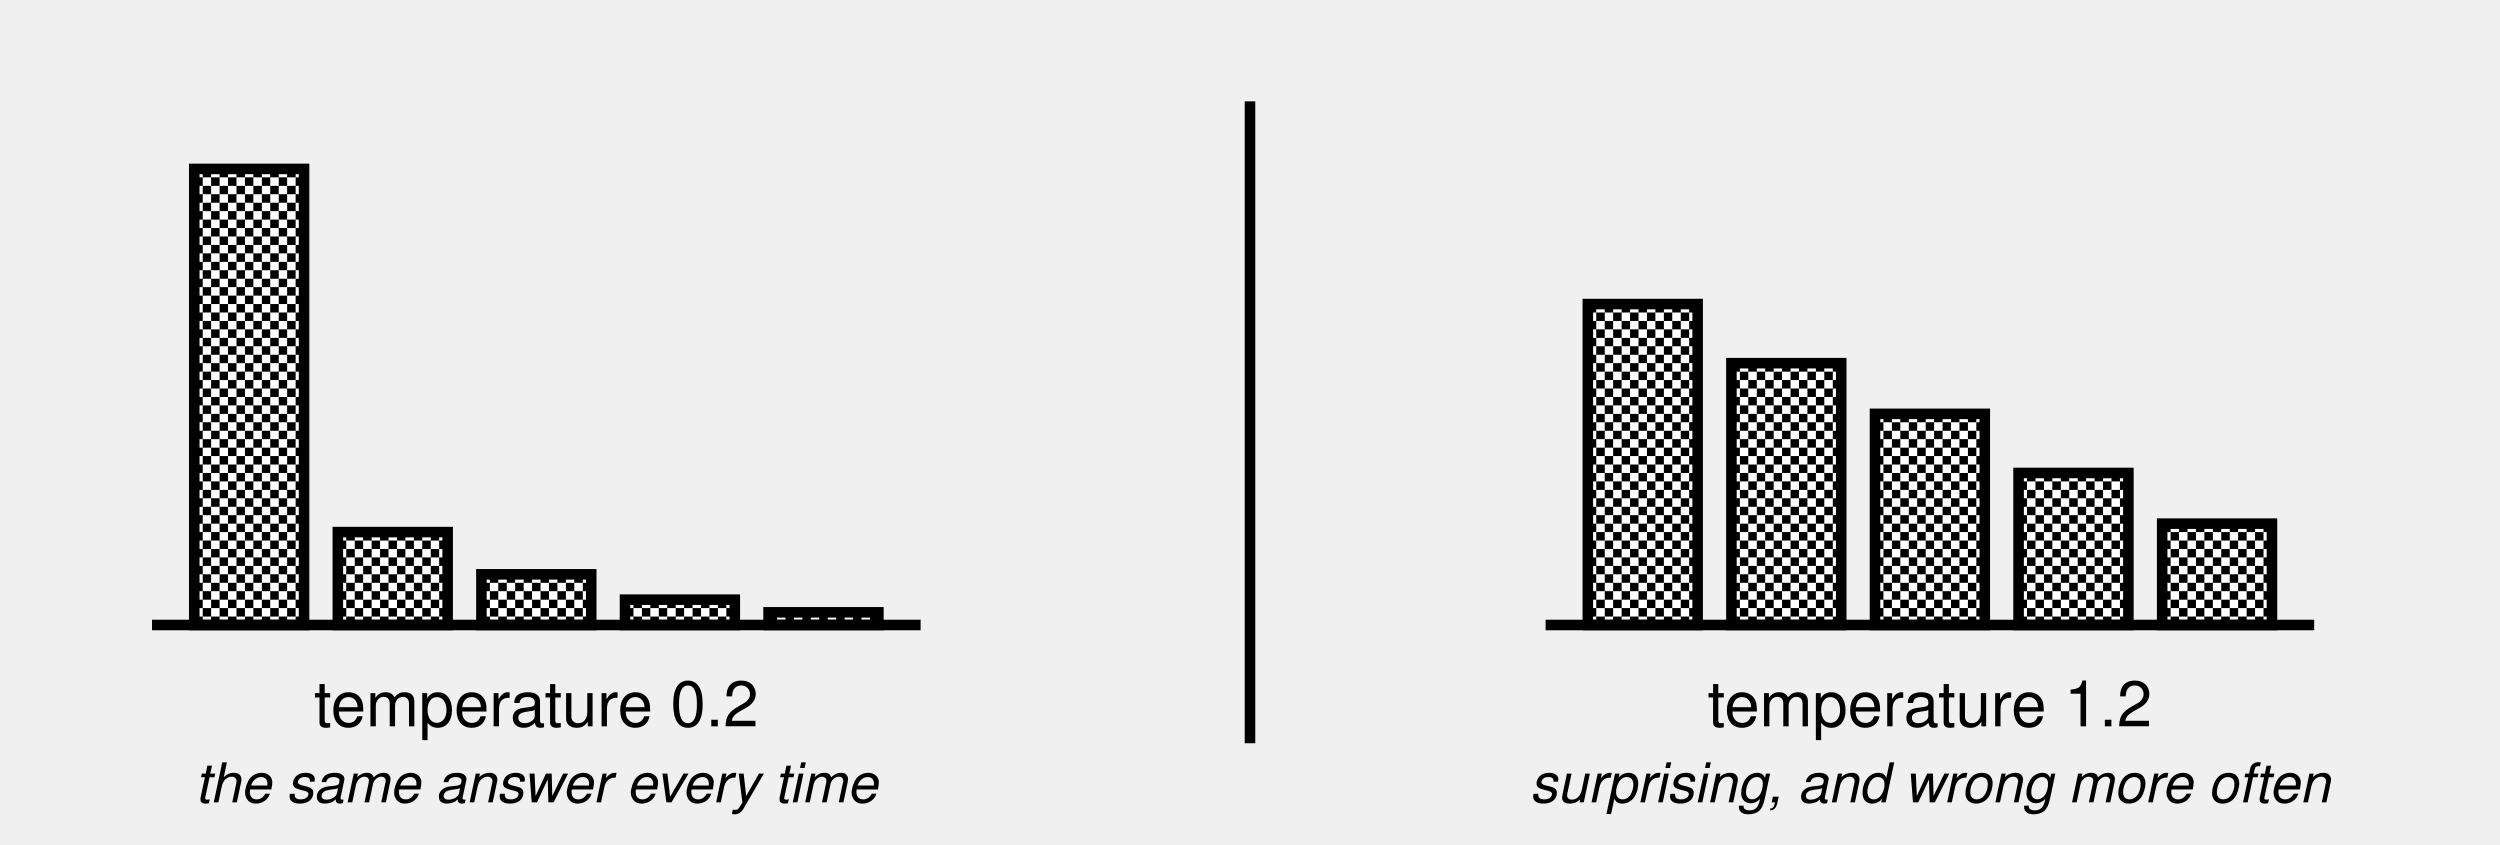
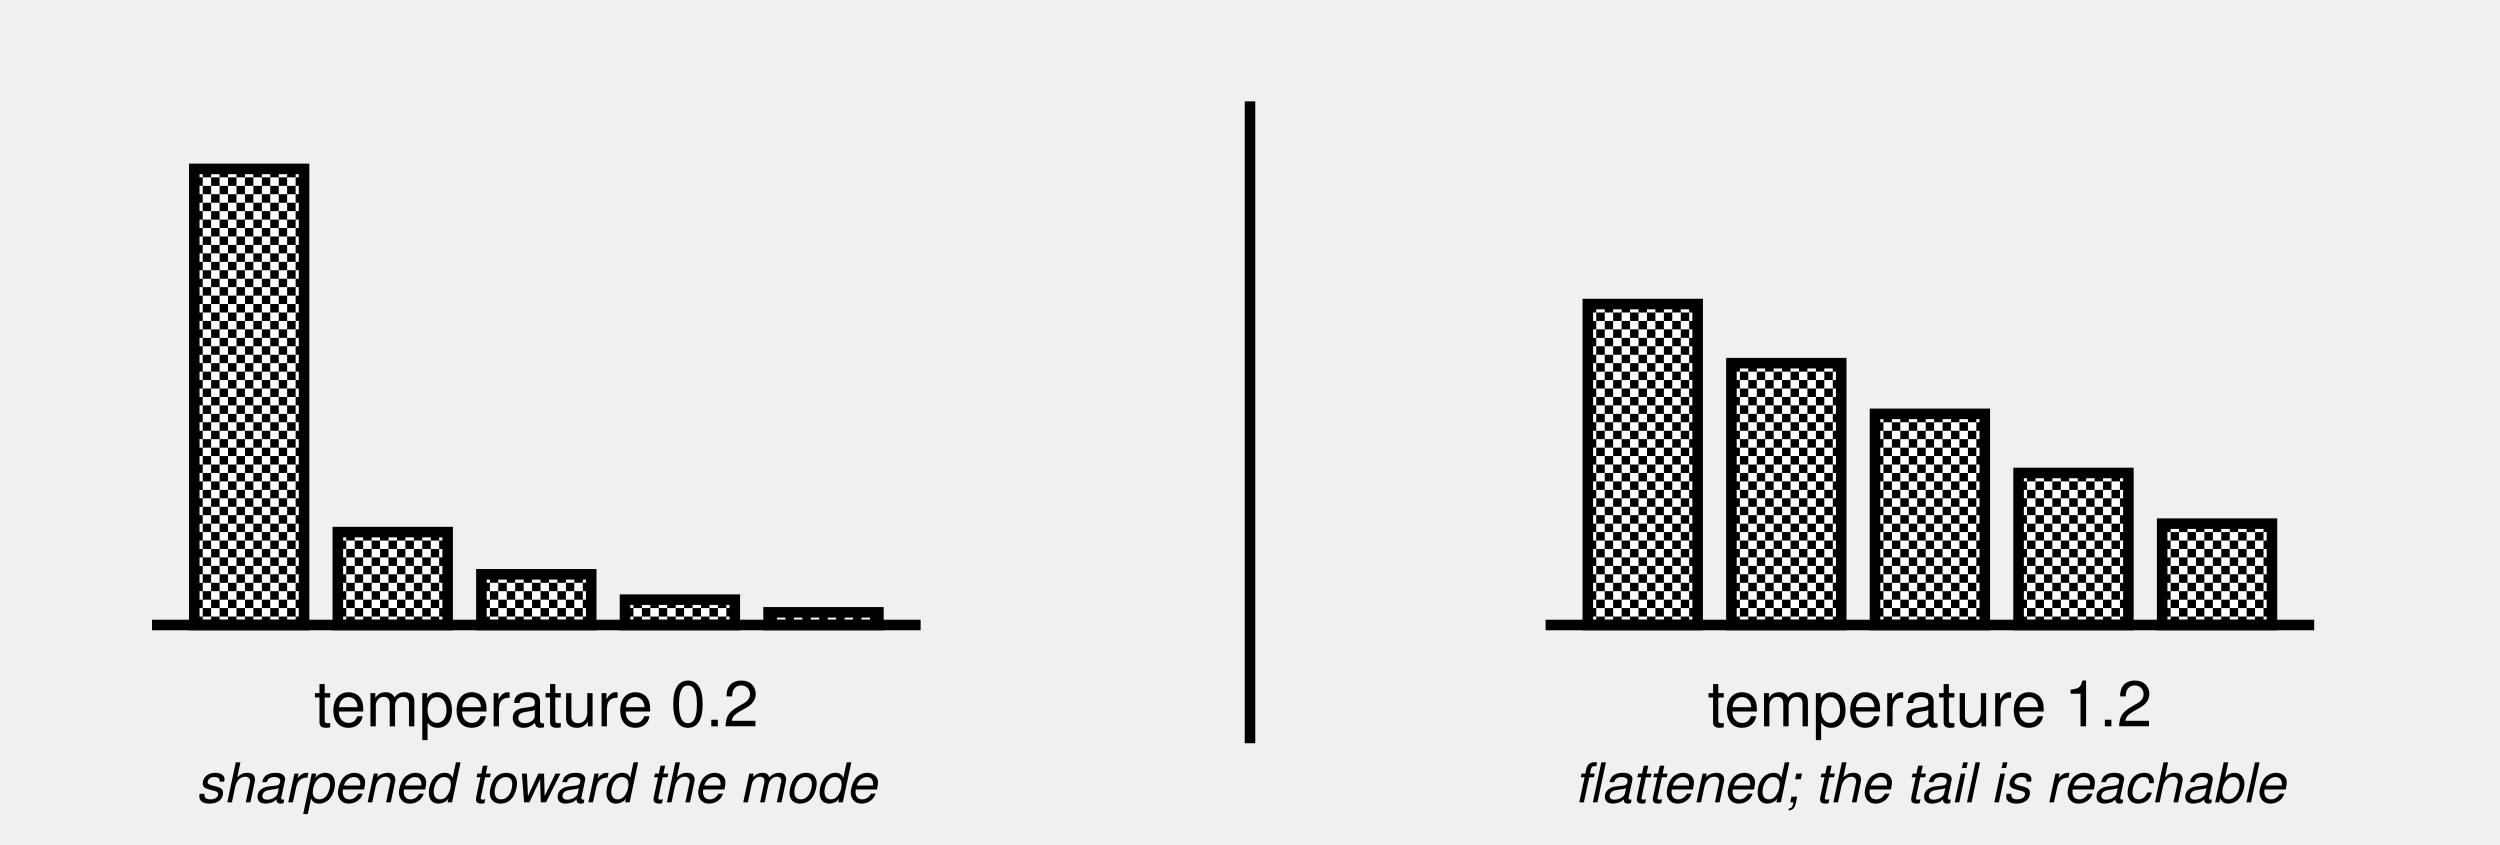
<svg xmlns="http://www.w3.org/2000/svg" viewBox="0 0 592 200" width="592" height="200">
  <defs>
    <pattern id="d50t" width="4" height="4" patternUnits="userSpaceOnUse">
      <rect width="4" height="4" fill="#fff" />
      <rect width="2" height="2" />
      <rect x="2" y="2" width="2" height="2" />
    </pattern>
  </defs>
  <g font-family="Helvetica, Arial, sans-serif" font-size="13" text-anchor="middle">
    <g stroke="#000" stroke-width="2.5" fill="url(#d50t)">
      <rect x="46" y="40" width="26" height="108" />
      <rect x="80" y="126" width="26" height="22" />
      <rect x="114" y="136" width="26" height="12" />
      <rect x="148" y="142" width="26" height="6" />
      <rect x="182" y="145" width="26" height="3" />
    </g>
    <path d="M36 148 h182" stroke="#000" stroke-width="2.5" fill="none" />
    <text x="127" y="172" font-size="15">temperature 0.2</text>
-     <text x="127" y="190" font-style="italic">the same answer every time</text>
+     <text x="127" y="190" font-style="italic">sharpened toward the mode</text>
    <path d="M296 24 v152" stroke="#000" stroke-width="2.5" fill="none" />
    <g stroke="#000" stroke-width="2.5" fill="url(#d50t)">
      <rect x="376" y="72" width="26" height="76" />
      <rect x="410" y="86" width="26" height="62" />
      <rect x="444" y="98" width="26" height="50" />
      <rect x="478" y="112" width="26" height="36" />
      <rect x="512" y="124" width="26" height="24" />
    </g>
    <path d="M366 148 h182" stroke="#000" stroke-width="2.5" fill="none" />
    <text x="457" y="172" font-size="15">temperature 1.2</text>
-     <text x="457" y="190" font-style="italic">surprising, and wrong more often</text>
+     <text x="457" y="190" font-style="italic">flattened; the tail is reachable</text>
  </g>
</svg>
